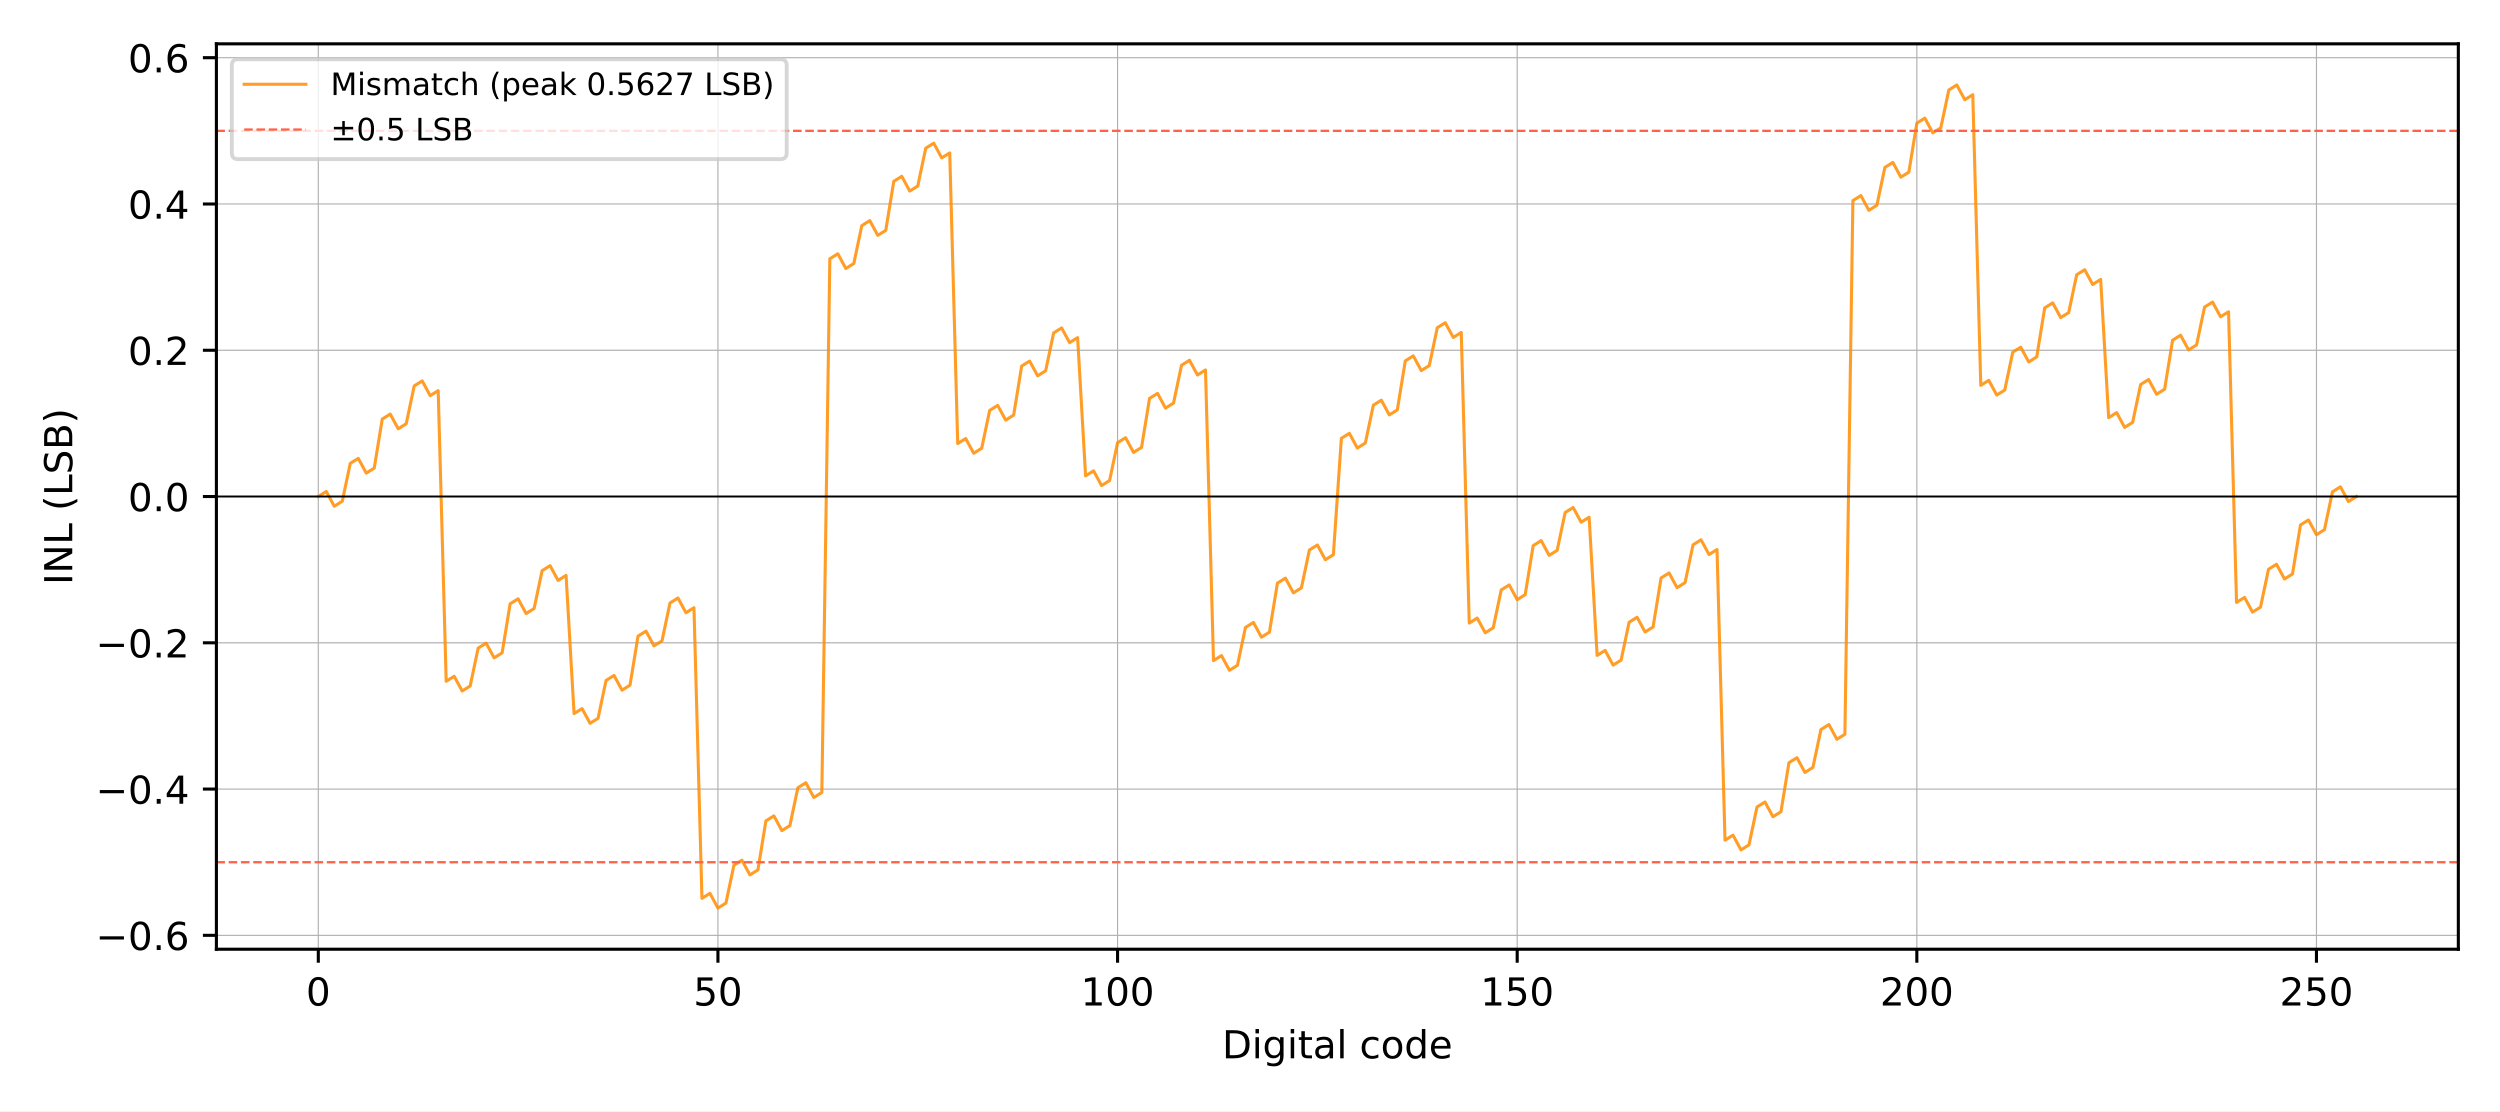
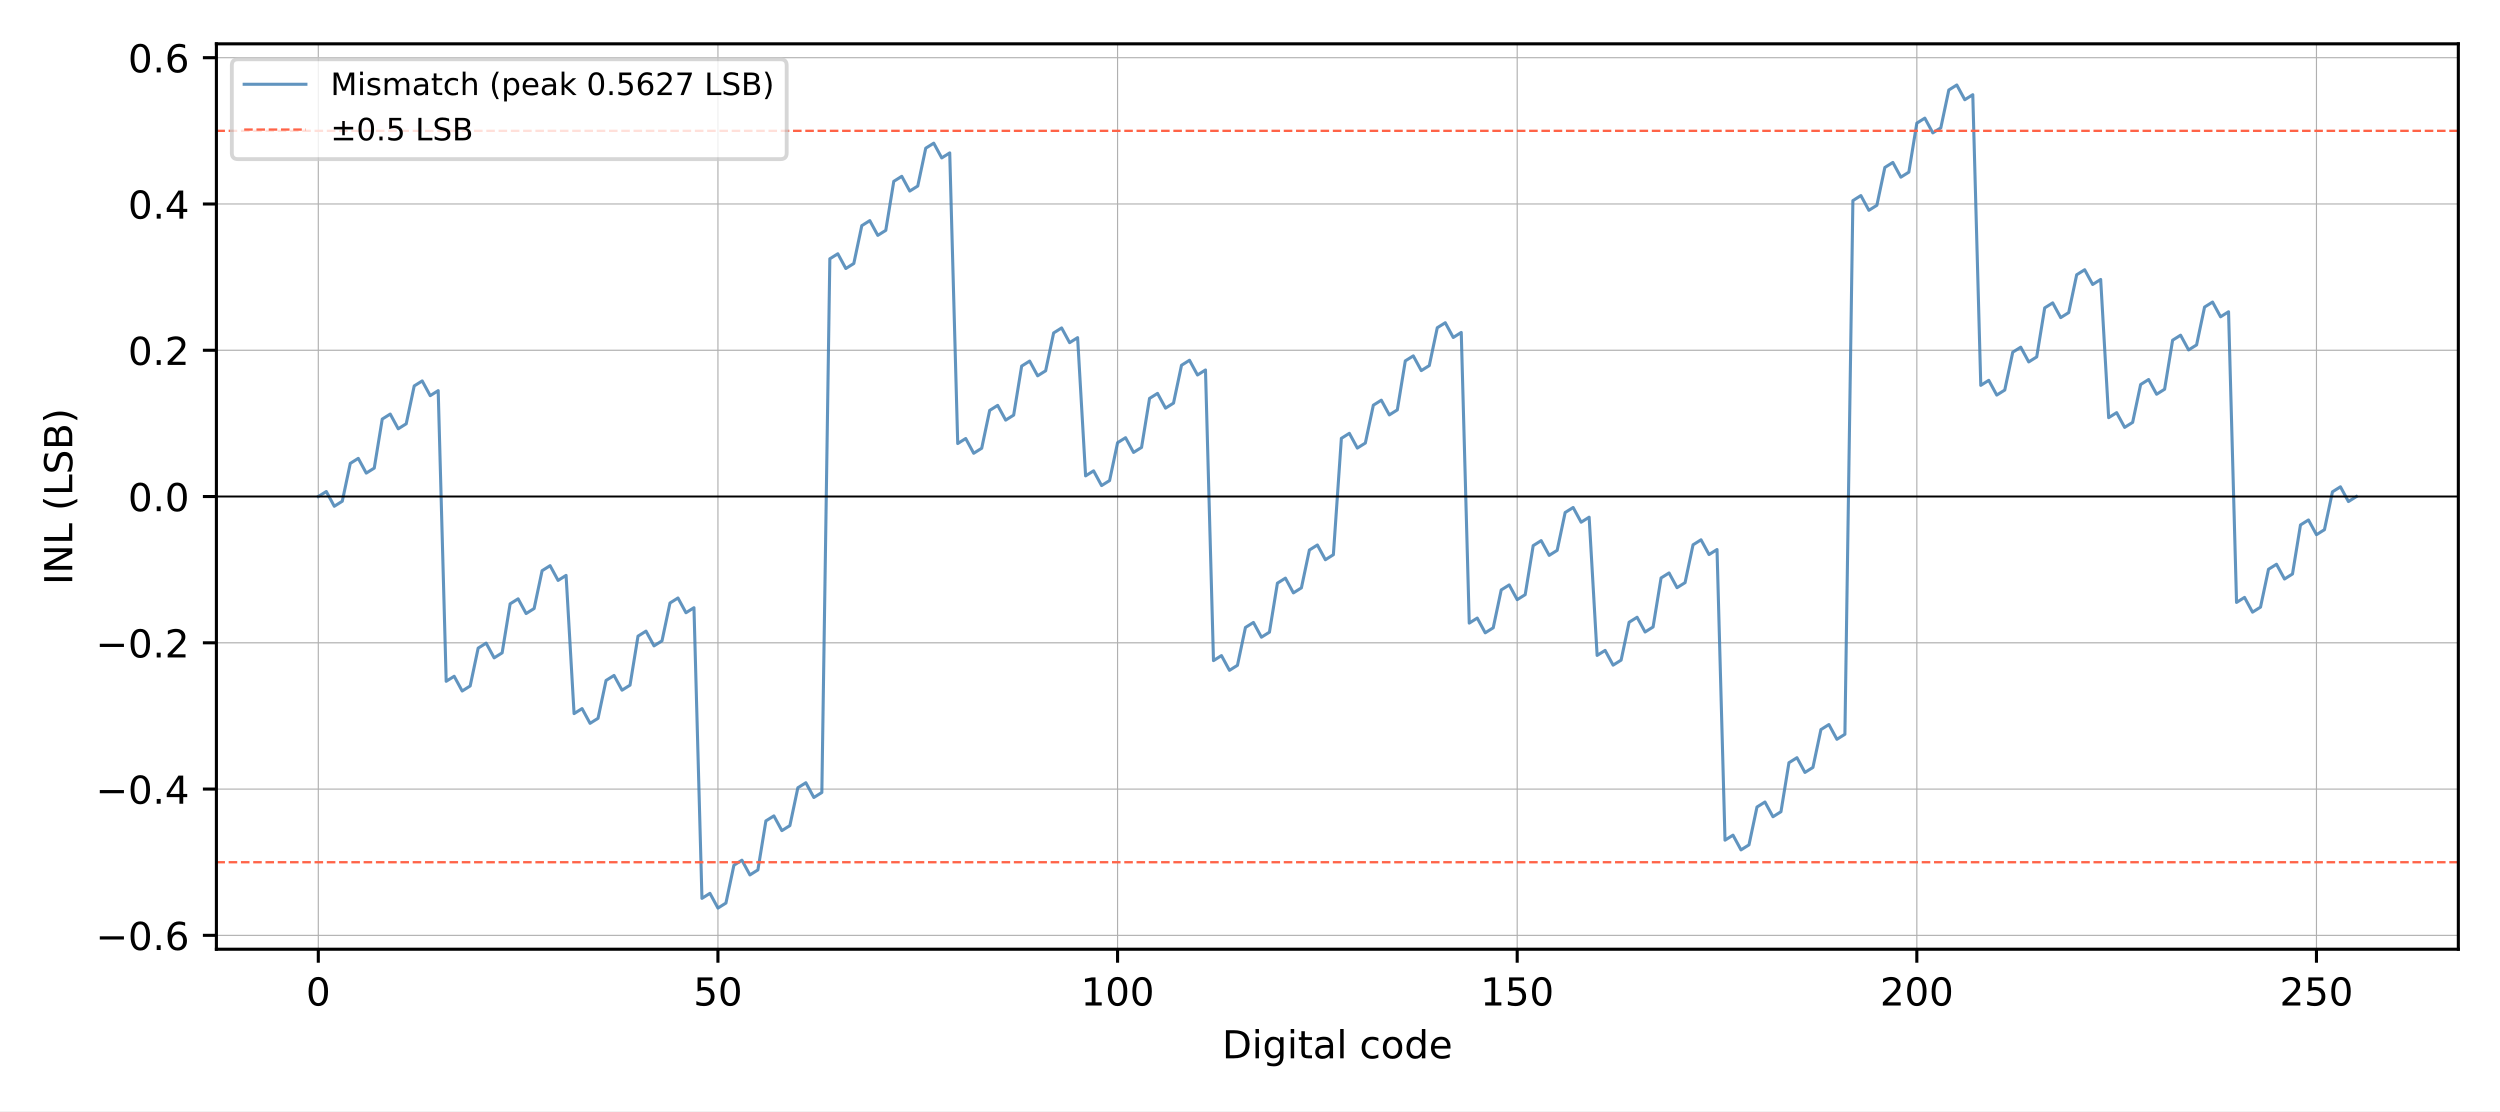
<svg xmlns="http://www.w3.org/2000/svg" xmlns:xlink="http://www.w3.org/1999/xlink" width="648pt" height="288pt" viewBox="0 0 648 288" version="1.1">
  <defs>
    <style type="text/css">*{stroke-linejoin: round; stroke-linecap: butt}</style>
  </defs>
  <g id="figure_1">
    <g id="patch_1">
      <path d="M 0 288  L 648 288  L 648 0  L 0 0  z " style="fill: #ffffff" />
    </g>
    <g id="axes_1">
      <g id="patch_2">
        <path d="M 56.09 246.04  L 637.2 246.04  L 637.2 11.362  L 56.09 11.362  z " style="fill: #ffffff" />
      </g>
      <g id="matplotlib.axis_1">
        <g id="xtick_1">
          <g id="line2d_1">
-             <path d="M 82.504 246.04  L 82.504 11.362  " clip-path="url(#pb763424762)" style="fill: none; stroke: #b0b0b0; stroke-width: 0.3; stroke-linecap: square" />
+             <path d="M 82.504 246.04  L 82.504 11.362  " clip-path="url(#p14910ce101)" style="fill: none; stroke: #b0b0b0; stroke-width: 0.3; stroke-linecap: square" />
          </g>
          <g id="line2d_2">
            <defs>
-               <path id="mceeed5370d" d="M 0 0  L 0 3.5  " style="stroke: #000000; stroke-width: 0.8" />
-             </defs>
-             <g>
-               <use xlink:href="#mceeed5370d" x="82.504" y="246.04" style="stroke: #000000; stroke-width: 0.8" />
+               <path id="m036a4500b6" d="M 0 0  L 0 3.5  " style="stroke: #000000; stroke-width: 0.8" />
+             </defs>
+             <g>
+               <use xlink:href="#m036a4500b6" x="82.504" y="246.04" style="stroke: #000000; stroke-width: 0.8" />
            </g>
          </g>
          <g id="text_1">
            <g transform="translate(79.32284 260.6384) scale(0.1 -0.1)">
              <defs>
                <path id="DejaVuSans-30" d="M 2034 4250  Q 1547 4250 1301 3770  Q 1056 3291 1056 2328  Q 1056 1369 1301 889  Q 1547 409 2034 409  Q 2525 409 2770 889  Q 3016 1369 3016 2328  Q 3016 3291 2770 3770  Q 2525 4250 2034 4250  z M 2034 4750  Q 2819 4750 3233 4129  Q 3647 3509 3647 2328  Q 3647 1150 3233 529  Q 2819 -91 2034 -91  Q 1250 -91 836 529  Q 422 1150 422 2328  Q 422 3509 836 4129  Q 1250 4750 2034 4750  z " transform="scale(0.015625)" />
              </defs>
              <use xlink:href="#DejaVuSans-30" />
            </g>
          </g>
        </g>
        <g id="xtick_2">
          <g id="line2d_3">
-             <path d="M 186.089 246.04  L 186.089 11.362  " clip-path="url(#pb763424762)" style="fill: none; stroke: #b0b0b0; stroke-width: 0.3; stroke-linecap: square" />
+             <path d="M 186.089 246.04  L 186.089 11.362  " clip-path="url(#p14910ce101)" style="fill: none; stroke: #b0b0b0; stroke-width: 0.3; stroke-linecap: square" />
          </g>
          <g id="line2d_4">
            <g>
-               <use xlink:href="#mceeed5370d" x="186.089" y="246.04" style="stroke: #000000; stroke-width: 0.8" />
+               <use xlink:href="#m036a4500b6" x="186.089" y="246.04" style="stroke: #000000; stroke-width: 0.8" />
            </g>
          </g>
          <g id="text_2">
            <g transform="translate(179.7263 260.6384) scale(0.1 -0.1)">
              <defs>
                <path id="DejaVuSans-35" d="M 691 4666  L 3169 4666  L 3169 4134  L 1269 4134  L 1269 2991  Q 1406 3038 1543 3061  Q 1681 3084 1819 3084  Q 2600 3084 3056 2656  Q 3513 2228 3513 1497  Q 3513 744 3044 326  Q 2575 -91 1722 -91  Q 1428 -91 1123 -41  Q 819 9 494 109  L 494 744  Q 775 591 1075 516  Q 1375 441 1709 441  Q 2250 441 2565 725  Q 2881 1009 2881 1497  Q 2881 1984 2565 2268  Q 2250 2553 1709 2553  Q 1456 2553 1204 2497  Q 953 2441 691 2322  L 691 4666  z " transform="scale(0.015625)" />
              </defs>
              <use xlink:href="#DejaVuSans-35" />
              <use xlink:href="#DejaVuSans-30" transform="translate(63.62305 0)" />
            </g>
          </g>
        </g>
        <g id="xtick_3">
          <g id="line2d_5">
-             <path d="M 289.673 246.04  L 289.673 11.362  " clip-path="url(#pb763424762)" style="fill: none; stroke: #b0b0b0; stroke-width: 0.3; stroke-linecap: square" />
+             <path d="M 289.673 246.04  L 289.673 11.362  " clip-path="url(#p14910ce101)" style="fill: none; stroke: #b0b0b0; stroke-width: 0.3; stroke-linecap: square" />
          </g>
          <g id="line2d_6">
            <g>
-               <use xlink:href="#mceeed5370d" x="289.673" y="246.04" style="stroke: #000000; stroke-width: 0.8" />
+               <use xlink:href="#m036a4500b6" x="289.673" y="246.04" style="stroke: #000000; stroke-width: 0.8" />
            </g>
          </g>
          <g id="text_3">
            <g transform="translate(280.1297 260.6384) scale(0.1 -0.1)">
              <defs>
                <path id="DejaVuSans-31" d="M 794 531  L 1825 531  L 1825 4091  L 703 3866  L 703 4441  L 1819 4666  L 2450 4666  L 2450 531  L 3481 531  L 3481 0  L 794 0  L 794 531  z " transform="scale(0.015625)" />
              </defs>
              <use xlink:href="#DejaVuSans-31" />
              <use xlink:href="#DejaVuSans-30" transform="translate(63.62305 0)" />
              <use xlink:href="#DejaVuSans-30" transform="translate(127.2461 0)" />
            </g>
          </g>
        </g>
        <g id="xtick_4">
          <g id="line2d_7">
-             <path d="M 393.258 246.04  L 393.258 11.362  " clip-path="url(#pb763424762)" style="fill: none; stroke: #b0b0b0; stroke-width: 0.3; stroke-linecap: square" />
+             <path d="M 393.258 246.04  L 393.258 11.362  " clip-path="url(#p14910ce101)" style="fill: none; stroke: #b0b0b0; stroke-width: 0.3; stroke-linecap: square" />
          </g>
          <g id="line2d_8">
            <g>
-               <use xlink:href="#mceeed5370d" x="393.258" y="246.04" style="stroke: #000000; stroke-width: 0.8" />
+               <use xlink:href="#m036a4500b6" x="393.258" y="246.04" style="stroke: #000000; stroke-width: 0.8" />
            </g>
          </g>
          <g id="text_4">
            <g transform="translate(383.7144 260.6384) scale(0.1 -0.1)">
              <use xlink:href="#DejaVuSans-31" />
              <use xlink:href="#DejaVuSans-35" transform="translate(63.62305 0)" />
              <use xlink:href="#DejaVuSans-30" transform="translate(127.2461 0)" />
            </g>
          </g>
        </g>
        <g id="xtick_5">
          <g id="line2d_9">
-             <path d="M 496.843 246.04  L 496.843 11.362  " clip-path="url(#pb763424762)" style="fill: none; stroke: #b0b0b0; stroke-width: 0.3; stroke-linecap: square" />
+             <path d="M 496.843 246.04  L 496.843 11.362  " clip-path="url(#p14910ce101)" style="fill: none; stroke: #b0b0b0; stroke-width: 0.3; stroke-linecap: square" />
          </g>
          <g id="line2d_10">
            <g>
-               <use xlink:href="#mceeed5370d" x="496.843" y="246.04" style="stroke: #000000; stroke-width: 0.8" />
+               <use xlink:href="#m036a4500b6" x="496.843" y="246.04" style="stroke: #000000; stroke-width: 0.8" />
            </g>
          </g>
          <g id="text_5">
            <g transform="translate(487.299 260.6384) scale(0.1 -0.1)">
              <defs>
                <path id="DejaVuSans-32" d="M 1228 531  L 3431 531  L 3431 0  L 469 0  L 469 531  Q 828 903 1448 1529  Q 2069 2156 2228 2338  Q 2531 2678 2651 2914  Q 2772 3150 2772 3378  Q 2772 3750 2511 3984  Q 2250 4219 1831 4219  Q 1534 4219 1204 4116  Q 875 4013 500 3803  L 500 4441  Q 881 4594 1212 4672  Q 1544 4750 1819 4750  Q 2544 4750 2975 4387  Q 3406 4025 3406 3419  Q 3406 3131 3298 2873  Q 3191 2616 2906 2266  Q 2828 2175 2409 1742  Q 1991 1309 1228 531  z " transform="scale(0.015625)" />
              </defs>
              <use xlink:href="#DejaVuSans-32" />
              <use xlink:href="#DejaVuSans-30" transform="translate(63.62305 0)" />
              <use xlink:href="#DejaVuSans-30" transform="translate(127.2461 0)" />
            </g>
          </g>
        </g>
        <g id="xtick_6">
          <g id="line2d_11">
-             <path d="M 600.427 246.04  L 600.427 11.362  " clip-path="url(#pb763424762)" style="fill: none; stroke: #b0b0b0; stroke-width: 0.3; stroke-linecap: square" />
+             <path d="M 600.427 246.04  L 600.427 11.362  " clip-path="url(#p14910ce101)" style="fill: none; stroke: #b0b0b0; stroke-width: 0.3; stroke-linecap: square" />
          </g>
          <g id="line2d_12">
            <g>
-               <use xlink:href="#mceeed5370d" x="600.427" y="246.04" style="stroke: #000000; stroke-width: 0.8" />
+               <use xlink:href="#m036a4500b6" x="600.427" y="246.04" style="stroke: #000000; stroke-width: 0.8" />
            </g>
          </g>
          <g id="text_6">
            <g transform="translate(590.8837 260.6384) scale(0.1 -0.1)">
              <use xlink:href="#DejaVuSans-32" />
              <use xlink:href="#DejaVuSans-35" transform="translate(63.62305 0)" />
              <use xlink:href="#DejaVuSans-30" transform="translate(127.2461 0)" />
            </g>
          </g>
        </g>
        <g id="text_7">
          <g transform="translate(316.7809 274.3166) scale(0.1 -0.1)">
            <defs>
              <path id="DejaVuSans-44" d="M 1259 4147  L 1259 519  L 2022 519  Q 2988 519 3436 956  Q 3884 1394 3884 2338  Q 3884 3275 3436 3711  Q 2988 4147 2022 4147  L 1259 4147  z M 628 4666  L 1925 4666  Q 3281 4666 3915 4102  Q 4550 3538 4550 2338  Q 4550 1131 3912 565  Q 3275 0 1925 0  L 628 0  L 628 4666  z " transform="scale(0.015625)" />
              <path id="DejaVuSans-69" d="M 603 3500  L 1178 3500  L 1178 0  L 603 0  L 603 3500  z M 603 4863  L 1178 4863  L 1178 4134  L 603 4134  L 603 4863  z " transform="scale(0.015625)" />
              <path id="DejaVuSans-67" d="M 2906 1791  Q 2906 2416 2648 2759  Q 2391 3103 1925 3103  Q 1463 3103 1205 2759  Q 947 2416 947 1791  Q 947 1169 1205 825  Q 1463 481 1925 481  Q 2391 481 2648 825  Q 2906 1169 2906 1791  z M 3481 434  Q 3481 -459 3084 -895  Q 2688 -1331 1869 -1331  Q 1566 -1331 1297 -1286  Q 1028 -1241 775 -1147  L 775 -588  Q 1028 -725 1275 -790  Q 1522 -856 1778 -856  Q 2344 -856 2625 -561  Q 2906 -266 2906 331  L 2906 616  Q 2728 306 2450 153  Q 2172 0 1784 0  Q 1141 0 747 490  Q 353 981 353 1791  Q 353 2603 747 3093  Q 1141 3584 1784 3584  Q 2172 3584 2450 3431  Q 2728 3278 2906 2969  L 2906 3500  L 3481 3500  L 3481 434  z " transform="scale(0.015625)" />
              <path id="DejaVuSans-74" d="M 1172 4494  L 1172 3500  L 2356 3500  L 2356 3053  L 1172 3053  L 1172 1153  Q 1172 725 1289 603  Q 1406 481 1766 481  L 2356 481  L 2356 0  L 1766 0  Q 1100 0 847 248  Q 594 497 594 1153  L 594 3053  L 172 3053  L 172 3500  L 594 3500  L 594 4494  L 1172 4494  z " transform="scale(0.015625)" />
              <path id="DejaVuSans-61" d="M 2194 1759  Q 1497 1759 1228 1600  Q 959 1441 959 1056  Q 959 750 1161 570  Q 1363 391 1709 391  Q 2188 391 2477 730  Q 2766 1069 2766 1631  L 2766 1759  L 2194 1759  z M 3341 1997  L 3341 0  L 2766 0  L 2766 531  Q 2569 213 2275 61  Q 1981 -91 1556 -91  Q 1019 -91 701 211  Q 384 513 384 1019  Q 384 1609 779 1909  Q 1175 2209 1959 2209  L 2766 2209  L 2766 2266  Q 2766 2663 2505 2880  Q 2244 3097 1772 3097  Q 1472 3097 1187 3025  Q 903 2953 641 2809  L 641 3341  Q 956 3463 1253 3523  Q 1550 3584 1831 3584  Q 2591 3584 2966 3190  Q 3341 2797 3341 1997  z " transform="scale(0.015625)" />
              <path id="DejaVuSans-6c" d="M 603 4863  L 1178 4863  L 1178 0  L 603 0  L 603 4863  z " transform="scale(0.015625)" />
              <path id="DejaVuSans-20" transform="scale(0.015625)" />
              <path id="DejaVuSans-63" d="M 3122 3366  L 3122 2828  Q 2878 2963 2633 3030  Q 2388 3097 2138 3097  Q 1578 3097 1268 2742  Q 959 2388 959 1747  Q 959 1106 1268 751  Q 1578 397 2138 397  Q 2388 397 2633 464  Q 2878 531 3122 666  L 3122 134  Q 2881 22 2623 -34  Q 2366 -91 2075 -91  Q 1284 -91 818 406  Q 353 903 353 1747  Q 353 2603 823 3093  Q 1294 3584 2113 3584  Q 2378 3584 2631 3529  Q 2884 3475 3122 3366  z " transform="scale(0.015625)" />
              <path id="DejaVuSans-6f" d="M 1959 3097  Q 1497 3097 1228 2736  Q 959 2375 959 1747  Q 959 1119 1226 758  Q 1494 397 1959 397  Q 2419 397 2687 759  Q 2956 1122 2956 1747  Q 2956 2369 2687 2733  Q 2419 3097 1959 3097  z M 1959 3584  Q 2709 3584 3137 3096  Q 3566 2609 3566 1747  Q 3566 888 3137 398  Q 2709 -91 1959 -91  Q 1206 -91 779 398  Q 353 888 353 1747  Q 353 2609 779 3096  Q 1206 3584 1959 3584  z " transform="scale(0.015625)" />
              <path id="DejaVuSans-64" d="M 2906 2969  L 2906 4863  L 3481 4863  L 3481 0  L 2906 0  L 2906 525  Q 2725 213 2448 61  Q 2172 -91 1784 -91  Q 1150 -91 751 415  Q 353 922 353 1747  Q 353 2572 751 3078  Q 1150 3584 1784 3584  Q 2172 3584 2448 3432  Q 2725 3281 2906 2969  z M 947 1747  Q 947 1113 1208 752  Q 1469 391 1925 391  Q 2381 391 2643 752  Q 2906 1113 2906 1747  Q 2906 2381 2643 2742  Q 2381 3103 1925 3103  Q 1469 3103 1208 2742  Q 947 2381 947 1747  z " transform="scale(0.015625)" />
              <path id="DejaVuSans-65" d="M 3597 1894  L 3597 1613  L 953 1613  Q 991 1019 1311 708  Q 1631 397 2203 397  Q 2534 397 2845 478  Q 3156 559 3463 722  L 3463 178  Q 3153 47 2828 -22  Q 2503 -91 2169 -91  Q 1331 -91 842 396  Q 353 884 353 1716  Q 353 2575 817 3079  Q 1281 3584 2069 3584  Q 2775 3584 3186 3129  Q 3597 2675 3597 1894  z M 3022 2063  Q 3016 2534 2758 2815  Q 2500 3097 2075 3097  Q 1594 3097 1305 2825  Q 1016 2553 972 2059  L 3022 2063  z " transform="scale(0.015625)" />
            </defs>
            <use xlink:href="#DejaVuSans-44" />
            <use xlink:href="#DejaVuSans-69" transform="translate(77.00195 0)" />
            <use xlink:href="#DejaVuSans-67" transform="translate(104.7852 0)" />
            <use xlink:href="#DejaVuSans-69" transform="translate(168.2617 0)" />
            <use xlink:href="#DejaVuSans-74" transform="translate(196.0449 0)" />
            <use xlink:href="#DejaVuSans-61" transform="translate(235.2539 0)" />
            <use xlink:href="#DejaVuSans-6c" transform="translate(296.5332 0)" />
            <use xlink:href="#DejaVuSans-20" transform="translate(324.3164 0)" />
            <use xlink:href="#DejaVuSans-63" transform="translate(356.1035 0)" />
            <use xlink:href="#DejaVuSans-6f" transform="translate(411.084 0)" />
            <use xlink:href="#DejaVuSans-64" transform="translate(472.2656 0)" />
            <use xlink:href="#DejaVuSans-65" transform="translate(535.7422 0)" />
          </g>
        </g>
      </g>
      <g id="matplotlib.axis_2">
        <g id="ytick_1">
          <g id="line2d_13">
-             <path d="M 56.09 242.444  L 637.2 242.444  " clip-path="url(#pb763424762)" style="fill: none; stroke: #b0b0b0; stroke-width: 0.3; stroke-linecap: square" />
+             <path d="M 56.09 242.444  L 637.2 242.444  " clip-path="url(#p14910ce101)" style="fill: none; stroke: #b0b0b0; stroke-width: 0.3; stroke-linecap: square" />
          </g>
          <g id="line2d_14">
            <defs>
-               <path id="m802d568f32" d="M 0 0  L -3.5 0  " style="stroke: #000000; stroke-width: 0.8" />
-             </defs>
-             <g>
-               <use xlink:href="#m802d568f32" x="56.09" y="242.444" style="stroke: #000000; stroke-width: 0.8" />
+               <path id="m6b0a7881d0" d="M 0 0  L -3.5 0  " style="stroke: #000000; stroke-width: 0.8" />
+             </defs>
+             <g>
+               <use xlink:href="#m6b0a7881d0" x="56.09" y="242.444" style="stroke: #000000; stroke-width: 0.8" />
            </g>
          </g>
          <g id="text_8">
            <g transform="translate(24.80719 246.2432) scale(0.1 -0.1)">
              <defs>
                <path id="DejaVuSans-2212" d="M 678 2272  L 4684 2272  L 4684 1741  L 678 1741  L 678 2272  z " transform="scale(0.015625)" />
                <path id="DejaVuSans-2e" d="M 684 794  L 1344 794  L 1344 0  L 684 0  L 684 794  z " transform="scale(0.015625)" />
                <path id="DejaVuSans-36" d="M 2113 2584  Q 1688 2584 1439 2293  Q 1191 2003 1191 1497  Q 1191 994 1439 701  Q 1688 409 2113 409  Q 2538 409 2786 701  Q 3034 994 3034 1497  Q 3034 2003 2786 2293  Q 2538 2584 2113 2584  z M 3366 4563  L 3366 3988  Q 3128 4100 2886 4159  Q 2644 4219 2406 4219  Q 1781 4219 1451 3797  Q 1122 3375 1075 2522  Q 1259 2794 1537 2939  Q 1816 3084 2150 3084  Q 2853 3084 3261 2657  Q 3669 2231 3669 1497  Q 3669 778 3244 343  Q 2819 -91 2113 -91  Q 1303 -91 875 529  Q 447 1150 447 2328  Q 447 3434 972 4092  Q 1497 4750 2381 4750  Q 2619 4750 2861 4703  Q 3103 4656 3366 4563  z " transform="scale(0.015625)" />
              </defs>
              <use xlink:href="#DejaVuSans-2212" />
              <use xlink:href="#DejaVuSans-30" transform="translate(83.78906 0)" />
              <use xlink:href="#DejaVuSans-2e" transform="translate(147.4121 0)" />
              <use xlink:href="#DejaVuSans-36" transform="translate(179.1992 0)" />
            </g>
          </g>
        </g>
        <g id="ytick_2">
          <g id="line2d_15">
-             <path d="M 56.09 204.53  L 637.2 204.53  " clip-path="url(#pb763424762)" style="fill: none; stroke: #b0b0b0; stroke-width: 0.3; stroke-linecap: square" />
+             <path d="M 56.09 204.53  L 637.2 204.53  " clip-path="url(#p14910ce101)" style="fill: none; stroke: #b0b0b0; stroke-width: 0.3; stroke-linecap: square" />
          </g>
          <g id="line2d_16">
            <g>
-               <use xlink:href="#m802d568f32" x="56.09" y="204.53" style="stroke: #000000; stroke-width: 0.8" />
+               <use xlink:href="#m6b0a7881d0" x="56.09" y="204.53" style="stroke: #000000; stroke-width: 0.8" />
            </g>
          </g>
          <g id="text_9">
            <g transform="translate(24.80719 208.3288) scale(0.1 -0.1)">
              <defs>
                <path id="DejaVuSans-34" d="M 2419 4116  L 825 1625  L 2419 1625  L 2419 4116  z M 2253 4666  L 3047 4666  L 3047 1625  L 3713 1625  L 3713 1100  L 3047 1100  L 3047 0  L 2419 0  L 2419 1100  L 313 1100  L 313 1709  L 2253 4666  z " transform="scale(0.015625)" />
              </defs>
              <use xlink:href="#DejaVuSans-2212" />
              <use xlink:href="#DejaVuSans-30" transform="translate(83.78906 0)" />
              <use xlink:href="#DejaVuSans-2e" transform="translate(147.4121 0)" />
              <use xlink:href="#DejaVuSans-34" transform="translate(179.1992 0)" />
            </g>
          </g>
        </g>
        <g id="ytick_3">
          <g id="line2d_17">
-             <path d="M 56.09 166.615  L 637.2 166.615  " clip-path="url(#pb763424762)" style="fill: none; stroke: #b0b0b0; stroke-width: 0.3; stroke-linecap: square" />
+             <path d="M 56.09 166.615  L 637.2 166.615  " clip-path="url(#p14910ce101)" style="fill: none; stroke: #b0b0b0; stroke-width: 0.3; stroke-linecap: square" />
          </g>
          <g id="line2d_18">
            <g>
-               <use xlink:href="#m802d568f32" x="56.09" y="166.615" style="stroke: #000000; stroke-width: 0.8" />
+               <use xlink:href="#m6b0a7881d0" x="56.09" y="166.615" style="stroke: #000000; stroke-width: 0.8" />
            </g>
          </g>
          <g id="text_10">
            <g transform="translate(24.80719 170.4145) scale(0.1 -0.1)">
              <use xlink:href="#DejaVuSans-2212" />
              <use xlink:href="#DejaVuSans-30" transform="translate(83.78906 0)" />
              <use xlink:href="#DejaVuSans-2e" transform="translate(147.4121 0)" />
              <use xlink:href="#DejaVuSans-32" transform="translate(179.1992 0)" />
            </g>
          </g>
        </g>
        <g id="ytick_4">
          <g id="line2d_19">
-             <path d="M 56.09 128.701  L 637.2 128.701  " clip-path="url(#pb763424762)" style="fill: none; stroke: #b0b0b0; stroke-width: 0.3; stroke-linecap: square" />
+             <path d="M 56.09 128.701  L 637.2 128.701  " clip-path="url(#p14910ce101)" style="fill: none; stroke: #b0b0b0; stroke-width: 0.3; stroke-linecap: square" />
          </g>
          <g id="line2d_20">
            <g>
-               <use xlink:href="#m802d568f32" x="56.09" y="128.701" style="stroke: #000000; stroke-width: 0.8" />
+               <use xlink:href="#m6b0a7881d0" x="56.09" y="128.701" style="stroke: #000000; stroke-width: 0.8" />
            </g>
          </g>
          <g id="text_11">
            <g transform="translate(33.18688 132.5002) scale(0.1 -0.1)">
              <use xlink:href="#DejaVuSans-30" />
              <use xlink:href="#DejaVuSans-2e" transform="translate(63.62305 0)" />
              <use xlink:href="#DejaVuSans-30" transform="translate(95.41016 0)" />
            </g>
          </g>
        </g>
        <g id="ytick_5">
          <g id="line2d_21">
-             <path d="M 56.09 90.787  L 637.2 90.787  " clip-path="url(#pb763424762)" style="fill: none; stroke: #b0b0b0; stroke-width: 0.3; stroke-linecap: square" />
+             <path d="M 56.09 90.787  L 637.2 90.787  " clip-path="url(#p14910ce101)" style="fill: none; stroke: #b0b0b0; stroke-width: 0.3; stroke-linecap: square" />
          </g>
          <g id="line2d_22">
            <g>
-               <use xlink:href="#m802d568f32" x="56.09" y="90.787" style="stroke: #000000; stroke-width: 0.8" />
+               <use xlink:href="#m6b0a7881d0" x="56.09" y="90.787" style="stroke: #000000; stroke-width: 0.8" />
            </g>
          </g>
          <g id="text_12">
            <g transform="translate(33.18688 94.58583) scale(0.1 -0.1)">
              <use xlink:href="#DejaVuSans-30" />
              <use xlink:href="#DejaVuSans-2e" transform="translate(63.62305 0)" />
              <use xlink:href="#DejaVuSans-32" transform="translate(95.41016 0)" />
            </g>
          </g>
        </g>
        <g id="ytick_6">
          <g id="line2d_23">
-             <path d="M 56.09 52.872  L 637.2 52.872  " clip-path="url(#pb763424762)" style="fill: none; stroke: #b0b0b0; stroke-width: 0.3; stroke-linecap: square" />
+             <path d="M 56.09 52.872  L 637.2 52.872  " clip-path="url(#p14910ce101)" style="fill: none; stroke: #b0b0b0; stroke-width: 0.3; stroke-linecap: square" />
          </g>
          <g id="line2d_24">
            <g>
-               <use xlink:href="#m802d568f32" x="56.09" y="52.872" style="stroke: #000000; stroke-width: 0.8" />
+               <use xlink:href="#m6b0a7881d0" x="56.09" y="52.872" style="stroke: #000000; stroke-width: 0.8" />
            </g>
          </g>
          <g id="text_13">
            <g transform="translate(33.18688 56.6715) scale(0.1 -0.1)">
              <use xlink:href="#DejaVuSans-30" />
              <use xlink:href="#DejaVuSans-2e" transform="translate(63.62305 0)" />
              <use xlink:href="#DejaVuSans-34" transform="translate(95.41016 0)" />
            </g>
          </g>
        </g>
        <g id="ytick_7">
          <g id="line2d_25">
-             <path d="M 56.09 14.958  L 637.2 14.958  " clip-path="url(#pb763424762)" style="fill: none; stroke: #b0b0b0; stroke-width: 0.3; stroke-linecap: square" />
+             <path d="M 56.09 14.958  L 637.2 14.958  " clip-path="url(#p14910ce101)" style="fill: none; stroke: #b0b0b0; stroke-width: 0.3; stroke-linecap: square" />
          </g>
          <g id="line2d_26">
            <g>
-               <use xlink:href="#m802d568f32" x="56.09" y="14.958" style="stroke: #000000; stroke-width: 0.8" />
+               <use xlink:href="#m6b0a7881d0" x="56.09" y="14.958" style="stroke: #000000; stroke-width: 0.8" />
            </g>
          </g>
          <g id="text_14">
            <g transform="translate(33.18688 18.75717) scale(0.1 -0.1)">
              <use xlink:href="#DejaVuSans-30" />
              <use xlink:href="#DejaVuSans-2e" transform="translate(63.62305 0)" />
              <use xlink:href="#DejaVuSans-36" transform="translate(95.41016 0)" />
            </g>
          </g>
        </g>
        <g id="text_15">
          <g transform="translate(18.7275 151.5838) rotate(-90) scale(0.1 -0.1)">
            <defs>
              <path id="DejaVuSans-49" d="M 628 4666  L 1259 4666  L 1259 0  L 628 0  L 628 4666  z " transform="scale(0.015625)" />
              <path id="DejaVuSans-4e" d="M 628 4666  L 1478 4666  L 3547 763  L 3547 4666  L 4159 4666  L 4159 0  L 3309 0  L 1241 3903  L 1241 0  L 628 0  L 628 4666  z " transform="scale(0.015625)" />
              <path id="DejaVuSans-4c" d="M 628 4666  L 1259 4666  L 1259 531  L 3531 531  L 3531 0  L 628 0  L 628 4666  z " transform="scale(0.015625)" />
              <path id="DejaVuSans-28" d="M 1984 4856  Q 1566 4138 1362 3434  Q 1159 2731 1159 2009  Q 1159 1288 1364 580  Q 1569 -128 1984 -844  L 1484 -844  Q 1016 -109 783 600  Q 550 1309 550 2009  Q 550 2706 781 3412  Q 1013 4119 1484 4856  L 1984 4856  z " transform="scale(0.015625)" />
              <path id="DejaVuSans-53" d="M 3425 4513  L 3425 3897  Q 3066 4069 2747 4153  Q 2428 4238 2131 4238  Q 1616 4238 1336 4038  Q 1056 3838 1056 3469  Q 1056 3159 1242 3001  Q 1428 2844 1947 2747  L 2328 2669  Q 3034 2534 3370 2195  Q 3706 1856 3706 1288  Q 3706 609 3251 259  Q 2797 -91 1919 -91  Q 1588 -91 1214 -16  Q 841 59 441 206  L 441 856  Q 825 641 1194 531  Q 1563 422 1919 422  Q 2459 422 2753 634  Q 3047 847 3047 1241  Q 3047 1584 2836 1778  Q 2625 1972 2144 2069  L 1759 2144  Q 1053 2284 737 2584  Q 422 2884 422 3419  Q 422 4038 858 4394  Q 1294 4750 2059 4750  Q 2388 4750 2728 4690  Q 3069 4631 3425 4513  z " transform="scale(0.015625)" />
              <path id="DejaVuSans-42" d="M 1259 2228  L 1259 519  L 2272 519  Q 2781 519 3026 730  Q 3272 941 3272 1375  Q 3272 1813 3026 2020  Q 2781 2228 2272 2228  L 1259 2228  z M 1259 4147  L 1259 2741  L 2194 2741  Q 2656 2741 2882 2914  Q 3109 3088 3109 3444  Q 3109 3797 2882 3972  Q 2656 4147 2194 4147  L 1259 4147  z M 628 4666  L 2241 4666  Q 2963 4666 3353 4366  Q 3744 4066 3744 3513  Q 3744 3084 3544 2831  Q 3344 2578 2956 2516  Q 3422 2416 3680 2098  Q 3938 1781 3938 1306  Q 3938 681 3513 340  Q 3088 0 2303 0  L 628 0  L 628 4666  z " transform="scale(0.015625)" />
              <path id="DejaVuSans-29" d="M 513 4856  L 1013 4856  Q 1481 4119 1714 3412  Q 1947 2706 1947 2009  Q 1947 1309 1714 600  Q 1481 -109 1013 -844  L 513 -844  Q 928 -128 1133 580  Q 1338 1288 1338 2009  Q 1338 2731 1133 3434  Q 928 4138 513 4856  z " transform="scale(0.015625)" />
            </defs>
            <use xlink:href="#DejaVuSans-49" />
            <use xlink:href="#DejaVuSans-4e" transform="translate(29.49219 0)" />
            <use xlink:href="#DejaVuSans-4c" transform="translate(104.2969 0)" />
            <use xlink:href="#DejaVuSans-20" transform="translate(160.0098 0)" />
            <use xlink:href="#DejaVuSans-28" transform="translate(191.7969 0)" />
            <use xlink:href="#DejaVuSans-4c" transform="translate(230.8105 0)" />
            <use xlink:href="#DejaVuSans-53" transform="translate(286.5234 0)" />
            <use xlink:href="#DejaVuSans-42" transform="translate(350 0)" />
            <use xlink:href="#DejaVuSans-29" transform="translate(418.6035 0)" />
          </g>
        </g>
      </g>
      <g id="line2d_27">
-         <path d="M 82.504 128.701  L 84.576 127.401  L 86.647 131.22  L 88.719 129.92  L 90.791 120.11  L 92.863 118.811  L 94.934 122.629  L 97.006 121.33  L 99.078 108.626  L 101.149 107.326  L 103.221 111.145  L 105.293 109.845  L 107.364 100.035  L 109.436 98.736  L 111.508 102.554  L 113.579 101.255  L 115.651 176.589  L 117.723 175.289  L 119.795 179.108  L 121.866 177.808  L 123.938 167.998  L 126.01 166.699  L 128.081 170.517  L 130.153 169.218  L 132.225 156.514  L 134.296 155.214  L 136.368 159.032  L 138.44 157.733  L 140.512 147.923  L 142.583 146.624  L 144.655 150.442  L 146.727 149.142  L 148.798 184.966  L 150.87 183.667  L 152.942 187.485  L 155.013 186.186  L 157.085 176.376  L 159.157 175.076  L 161.228 178.894  L 163.3 177.595  L 165.372 164.891  L 167.444 163.592  L 169.515 167.41  L 171.587 166.11  L 173.659 156.301  L 175.73 155.001  L 177.802 158.819  L 179.874 157.52  L 181.945 232.854  L 184.017 231.555  L 186.089 235.373  L 188.16 234.073  L 190.232 224.264  L 192.304 222.964  L 194.376 226.782  L 196.447 225.483  L 198.519 212.779  L 200.591 211.479  L 202.662 215.298  L 204.734 213.998  L 206.806 204.188  L 208.877 202.889  L 210.949 206.707  L 213.021 205.408  L 215.092 67.077  L 217.164 65.778  L 219.236 69.596  L 221.308 68.296  L 223.379 58.487  L 225.451 57.187  L 227.523 61.005  L 229.594 59.706  L 231.666 47.002  L 233.738 45.702  L 235.809 49.521  L 237.881 48.221  L 239.953 38.411  L 242.024 37.112  L 244.096 40.93  L 246.168 39.631  L 248.24 114.965  L 250.311 113.665  L 252.383 117.484  L 254.455 116.184  L 256.526 106.374  L 258.598 105.075  L 260.67 108.893  L 262.741 107.594  L 264.813 94.89  L 266.885 93.59  L 268.956 97.408  L 271.028 96.109  L 273.1 86.299  L 275.172 85  L 277.243 88.818  L 279.315 87.518  L 281.387 123.342  L 283.458 122.043  L 285.53 125.861  L 287.602 124.562  L 289.673 114.752  L 291.745 113.452  L 293.817 117.271  L 295.889 115.971  L 297.96 103.267  L 300.032 101.968  L 302.104 105.786  L 304.175 104.486  L 306.247 94.677  L 308.319 93.377  L 310.39 97.195  L 312.462 95.896  L 314.534 171.23  L 316.605 169.931  L 318.677 173.749  L 320.749 172.449  L 322.821 162.64  L 324.892 161.34  L 326.964 165.158  L 329.036 163.859  L 331.107 151.155  L 333.179 149.856  L 335.251 153.674  L 337.322 152.374  L 339.394 142.564  L 341.466 141.265  L 343.537 145.083  L 345.609 143.784  L 347.681 113.618  L 349.753 112.319  L 351.824 116.137  L 353.896 114.837  L 355.968 105.028  L 358.039 103.728  L 360.111 107.546  L 362.183 106.247  L 364.254 93.543  L 366.326 92.244  L 368.398 96.062  L 370.469 94.762  L 372.541 84.952  L 374.613 83.653  L 376.685 87.471  L 378.756 86.172  L 380.828 161.506  L 382.9 160.207  L 384.971 164.025  L 387.043 162.725  L 389.115 152.915  L 391.186 151.616  L 393.258 155.434  L 395.33 154.135  L 397.401 141.431  L 399.473 140.131  L 401.545 143.95  L 403.617 142.65  L 405.688 132.84  L 407.76 131.541  L 409.832 135.359  L 411.903 134.06  L 413.975 169.883  L 416.047 168.584  L 418.118 172.402  L 420.19 171.103  L 422.262 161.293  L 424.334 159.993  L 426.405 163.812  L 428.477 162.512  L 430.549 149.808  L 432.62 148.509  L 434.692 152.327  L 436.764 151.028  L 438.835 141.218  L 440.907 139.918  L 442.979 143.736  L 445.05 142.437  L 447.122 217.771  L 449.194 216.472  L 451.266 220.29  L 453.337 218.991  L 455.409 209.181  L 457.481 207.881  L 459.552 211.699  L 461.624 210.4  L 463.696 197.696  L 465.767 196.397  L 467.839 200.215  L 469.911 198.915  L 471.982 189.106  L 474.054 187.806  L 476.126 191.624  L 478.198 190.325  L 480.269 51.994  L 482.341 50.695  L 484.413 54.513  L 486.484 53.213  L 488.556 43.404  L 490.628 42.104  L 492.699 45.922  L 494.771 44.623  L 496.843 31.919  L 498.914 30.62  L 500.986 34.438  L 503.058 33.138  L 505.13 23.329  L 507.201 22.029  L 509.273 25.847  L 511.345 24.548  L 513.416 99.882  L 515.488 98.583  L 517.56 102.401  L 519.631 101.101  L 521.703 91.292  L 523.775 89.992  L 525.846 93.81  L 527.918 92.511  L 529.99 79.807  L 532.062 78.507  L 534.133 82.326  L 536.205 81.026  L 538.277 71.216  L 540.348 69.917  L 542.42 73.735  L 544.492 72.436  L 546.563 108.26  L 548.635 106.96  L 550.707 110.778  L 552.778 109.479  L 554.85 99.669  L 556.922 98.37  L 558.994 102.188  L 561.065 100.888  L 563.137 88.184  L 565.209 86.885  L 567.28 90.703  L 569.352 89.404  L 571.424 79.594  L 573.495 78.294  L 575.567 82.113  L 577.639 80.813  L 579.711 156.147  L 581.782 154.848  L 583.854 158.666  L 585.926 157.367  L 587.997 147.557  L 590.069 146.257  L 592.141 150.076  L 594.212 148.776  L 596.284 136.072  L 598.356 134.773  L 600.427 138.591  L 602.499 137.291  L 604.571 127.482  L 606.643 126.182  L 608.714 130  L 610.786 128.701  L 610.786 128.701  " clip-path="url(#pb763424762)" style="fill: none; stroke: #ff8c00; stroke-opacity: 0.85; stroke-width: 0.8; stroke-linecap: square" />
+         <path d="M 82.504 128.701  L 84.576 127.401  L 86.647 131.22  L 88.719 129.92  L 90.791 120.11  L 92.863 118.811  L 94.934 122.629  L 97.006 121.33  L 99.078 108.626  L 101.149 107.326  L 103.221 111.145  L 105.293 109.845  L 107.364 100.035  L 109.436 98.736  L 111.508 102.554  L 113.579 101.255  L 115.651 176.589  L 117.723 175.289  L 119.795 179.108  L 121.866 177.808  L 123.938 167.998  L 126.01 166.699  L 128.081 170.517  L 130.153 169.218  L 132.225 156.514  L 134.296 155.214  L 136.368 159.032  L 138.44 157.733  L 140.512 147.923  L 142.583 146.624  L 144.655 150.442  L 146.727 149.142  L 148.798 184.966  L 150.87 183.667  L 152.942 187.485  L 155.013 186.186  L 157.085 176.376  L 159.157 175.076  L 161.228 178.894  L 163.3 177.595  L 165.372 164.891  L 167.444 163.592  L 169.515 167.41  L 171.587 166.11  L 173.659 156.301  L 175.73 155.001  L 177.802 158.819  L 179.874 157.52  L 181.945 232.854  L 184.017 231.555  L 186.089 235.373  L 188.16 234.073  L 190.232 224.264  L 192.304 222.964  L 194.376 226.782  L 196.447 225.483  L 198.519 212.779  L 200.591 211.479  L 202.662 215.298  L 204.734 213.998  L 206.806 204.188  L 208.877 202.889  L 210.949 206.707  L 213.021 205.408  L 215.092 67.077  L 217.164 65.778  L 219.236 69.596  L 221.308 68.296  L 223.379 58.487  L 225.451 57.187  L 227.523 61.005  L 229.594 59.706  L 231.666 47.002  L 233.738 45.702  L 235.809 49.521  L 237.881 48.221  L 239.953 38.411  L 242.024 37.112  L 244.096 40.93  L 246.168 39.631  L 248.24 114.965  L 250.311 113.665  L 252.383 117.484  L 254.455 116.184  L 256.526 106.374  L 258.598 105.075  L 260.67 108.893  L 262.741 107.594  L 264.813 94.89  L 266.885 93.59  L 268.956 97.408  L 271.028 96.109  L 273.1 86.299  L 275.172 85  L 277.243 88.818  L 279.315 87.518  L 281.387 123.342  L 283.458 122.043  L 285.53 125.861  L 287.602 124.562  L 289.673 114.752  L 291.745 113.452  L 293.817 117.271  L 295.889 115.971  L 297.96 103.267  L 300.032 101.968  L 302.104 105.786  L 304.175 104.486  L 306.247 94.677  L 308.319 93.377  L 310.39 97.195  L 312.462 95.896  L 314.534 171.23  L 316.605 169.931  L 318.677 173.749  L 320.749 172.449  L 322.821 162.64  L 324.892 161.34  L 326.964 165.158  L 329.036 163.859  L 331.107 151.155  L 333.179 149.856  L 335.251 153.674  L 337.322 152.374  L 339.394 142.564  L 341.466 141.265  L 343.537 145.083  L 345.609 143.784  L 347.681 113.618  L 349.753 112.319  L 351.824 116.137  L 353.896 114.837  L 355.968 105.028  L 358.039 103.728  L 360.111 107.546  L 362.183 106.247  L 364.254 93.543  L 366.326 92.244  L 368.398 96.062  L 370.469 94.762  L 372.541 84.952  L 374.613 83.653  L 376.685 87.471  L 378.756 86.172  L 380.828 161.506  L 382.9 160.207  L 384.971 164.025  L 387.043 162.725  L 389.115 152.915  L 391.186 151.616  L 393.258 155.434  L 395.33 154.135  L 397.401 141.431  L 399.473 140.131  L 401.545 143.95  L 403.617 142.65  L 405.688 132.84  L 407.76 131.541  L 409.832 135.359  L 411.903 134.06  L 413.975 169.883  L 416.047 168.584  L 418.118 172.402  L 420.19 171.103  L 422.262 161.293  L 424.334 159.993  L 426.405 163.812  L 428.477 162.512  L 430.549 149.808  L 432.62 148.509  L 434.692 152.327  L 436.764 151.028  L 438.835 141.218  L 440.907 139.918  L 442.979 143.736  L 445.05 142.437  L 447.122 217.771  L 449.194 216.472  L 451.266 220.29  L 453.337 218.991  L 455.409 209.181  L 457.481 207.881  L 459.552 211.699  L 461.624 210.4  L 463.696 197.696  L 465.767 196.397  L 467.839 200.215  L 469.911 198.915  L 471.982 189.106  L 474.054 187.806  L 476.126 191.624  L 478.198 190.325  L 480.269 51.994  L 482.341 50.695  L 484.413 54.513  L 486.484 53.213  L 488.556 43.404  L 490.628 42.104  L 492.699 45.922  L 494.771 44.623  L 496.843 31.919  L 498.914 30.62  L 500.986 34.438  L 503.058 33.138  L 505.13 23.329  L 507.201 22.029  L 509.273 25.847  L 511.345 24.548  L 513.416 99.882  L 515.488 98.583  L 517.56 102.401  L 519.631 101.101  L 521.703 91.292  L 523.775 89.992  L 525.846 93.81  L 527.918 92.511  L 529.99 79.807  L 532.062 78.507  L 534.133 82.326  L 536.205 81.026  L 538.277 71.216  L 540.348 69.917  L 542.42 73.735  L 544.492 72.436  L 546.563 108.26  L 548.635 106.96  L 550.707 110.778  L 552.778 109.479  L 554.85 99.669  L 556.922 98.37  L 558.994 102.188  L 561.065 100.888  L 563.137 88.184  L 565.209 86.885  L 567.28 90.703  L 569.352 89.404  L 571.424 79.594  L 573.495 78.294  L 575.567 82.113  L 577.639 80.813  L 579.711 156.147  L 581.782 154.848  L 583.854 158.666  L 585.926 157.367  L 587.997 147.557  L 590.069 146.257  L 592.141 150.076  L 594.212 148.776  L 596.284 136.072  L 598.356 134.773  L 600.427 138.591  L 602.499 137.291  L 604.571 127.482  L 606.643 126.182  L 608.714 130  L 610.786 128.701  L 610.786 128.701  " clip-path="url(#p14910ce101)" style="fill: none; stroke: #4682b4; stroke-opacity: 0.85; stroke-width: 0.8; stroke-linecap: square" />
      </g>
      <g id="line2d_28">
-         <path d="M 56.09 128.701  L 637.2 128.701  " clip-path="url(#pb763424762)" style="fill: none; stroke: #000000; stroke-width: 0.5; stroke-linecap: square" />
+         <path d="M 56.09 128.701  L 637.2 128.701  " clip-path="url(#p14910ce101)" style="fill: none; stroke: #000000; stroke-width: 0.5; stroke-linecap: square" />
      </g>
      <g id="line2d_29">
-         <path d="M 56.09 33.915  L 637.2 33.915  " clip-path="url(#pb763424762)" style="fill: none; stroke-dasharray: 2.22,0.96; stroke-dashoffset: 0; stroke: #ff6347; stroke-width: 0.6" />
+         <path d="M 56.09 33.915  L 637.2 33.915  " clip-path="url(#p14910ce101)" style="fill: none; stroke-dasharray: 2.22,0.96; stroke-dashoffset: 0; stroke: #ff6347; stroke-width: 0.6" />
      </g>
      <g id="line2d_30">
-         <path d="M 56.09 223.487  L 637.2 223.487  " clip-path="url(#pb763424762)" style="fill: none; stroke-dasharray: 2.22,0.96; stroke-dashoffset: 0; stroke: #ff6347; stroke-width: 0.6" />
+         <path d="M 56.09 223.487  L 637.2 223.487  " clip-path="url(#p14910ce101)" style="fill: none; stroke-dasharray: 2.22,0.96; stroke-dashoffset: 0; stroke: #ff6347; stroke-width: 0.6" />
      </g>
      <g id="patch_3">
        <path d="M 56.09 246.04  L 56.09 11.362  " style="fill: none; stroke: #000000; stroke-width: 0.8; stroke-linejoin: miter; stroke-linecap: square" />
      </g>
      <g id="patch_4">
        <path d="M 637.2 246.04  L 637.2 11.362  " style="fill: none; stroke: #000000; stroke-width: 0.8; stroke-linejoin: miter; stroke-linecap: square" />
      </g>
      <g id="patch_5">
        <path d="M 56.09 246.04  L 637.2 246.04  " style="fill: none; stroke: #000000; stroke-width: 0.8; stroke-linejoin: miter; stroke-linecap: square" />
      </g>
      <g id="patch_6">
        <path d="M 56.09 11.362  L 637.2 11.362  " style="fill: none; stroke: #000000; stroke-width: 0.8; stroke-linejoin: miter; stroke-linecap: square" />
      </g>
      <g id="legend_1">
        <g id="patch_7">
          <path d="M 61.69 41.247  L 202.306 41.247  Q 203.906 41.247 203.906 39.647  L 203.906 16.962  Q 203.906 15.362 202.306 15.362  L 61.69 15.362  Q 60.09 15.362 60.09 16.962  L 60.09 39.647  Q 60.09 41.247 61.69 41.247  z " style="fill: #ffffff; opacity: 0.8; stroke: #cccccc; stroke-linejoin: miter" />
        </g>
        <g id="line2d_31">
-           <path d="M 63.29 21.841  L 71.29 21.841  L 79.29 21.841  " style="fill: none; stroke: #ff8c00; stroke-opacity: 0.85; stroke-width: 0.8; stroke-linecap: square" />
+           <path d="M 63.29 21.841  L 71.29 21.841  L 79.29 21.841  " style="fill: none; stroke: #4682b4; stroke-opacity: 0.85; stroke-width: 0.8; stroke-linecap: square" />
        </g>
        <g id="text_16">
          <g transform="translate(85.69 24.64065) scale(0.08 -0.08)">
            <defs>
              <path id="DejaVuSans-4d" d="M 628 4666  L 1569 4666  L 2759 1491  L 3956 4666  L 4897 4666  L 4897 0  L 4281 0  L 4281 4097  L 3078 897  L 2444 897  L 1241 4097  L 1241 0  L 628 0  L 628 4666  z " transform="scale(0.015625)" />
              <path id="DejaVuSans-73" d="M 2834 3397  L 2834 2853  Q 2591 2978 2328 3040  Q 2066 3103 1784 3103  Q 1356 3103 1142 2972  Q 928 2841 928 2578  Q 928 2378 1081 2264  Q 1234 2150 1697 2047  L 1894 2003  Q 2506 1872 2764 1633  Q 3022 1394 3022 966  Q 3022 478 2636 193  Q 2250 -91 1575 -91  Q 1294 -91 989 -36  Q 684 19 347 128  L 347 722  Q 666 556 975 473  Q 1284 391 1588 391  Q 1994 391 2212 530  Q 2431 669 2431 922  Q 2431 1156 2273 1281  Q 2116 1406 1581 1522  L 1381 1569  Q 847 1681 609 1914  Q 372 2147 372 2553  Q 372 3047 722 3315  Q 1072 3584 1716 3584  Q 2034 3584 2315 3537  Q 2597 3491 2834 3397  z " transform="scale(0.015625)" />
              <path id="DejaVuSans-6d" d="M 3328 2828  Q 3544 3216 3844 3400  Q 4144 3584 4550 3584  Q 5097 3584 5394 3201  Q 5691 2819 5691 2113  L 5691 0  L 5113 0  L 5113 2094  Q 5113 2597 4934 2840  Q 4756 3084 4391 3084  Q 3944 3084 3684 2787  Q 3425 2491 3425 1978  L 3425 0  L 2847 0  L 2847 2094  Q 2847 2600 2669 2842  Q 2491 3084 2119 3084  Q 1678 3084 1418 2786  Q 1159 2488 1159 1978  L 1159 0  L 581 0  L 581 3500  L 1159 3500  L 1159 2956  Q 1356 3278 1631 3431  Q 1906 3584 2284 3584  Q 2666 3584 2933 3390  Q 3200 3197 3328 2828  z " transform="scale(0.015625)" />
              <path id="DejaVuSans-68" d="M 3513 2113  L 3513 0  L 2938 0  L 2938 2094  Q 2938 2591 2744 2837  Q 2550 3084 2163 3084  Q 1697 3084 1428 2787  Q 1159 2491 1159 1978  L 1159 0  L 581 0  L 581 4863  L 1159 4863  L 1159 2956  Q 1366 3272 1645 3428  Q 1925 3584 2291 3584  Q 2894 3584 3203 3211  Q 3513 2838 3513 2113  z " transform="scale(0.015625)" />
              <path id="DejaVuSans-70" d="M 1159 525  L 1159 -1331  L 581 -1331  L 581 3500  L 1159 3500  L 1159 2969  Q 1341 3281 1617 3432  Q 1894 3584 2278 3584  Q 2916 3584 3314 3078  Q 3713 2572 3713 1747  Q 3713 922 3314 415  Q 2916 -91 2278 -91  Q 1894 -91 1617 61  Q 1341 213 1159 525  z M 3116 1747  Q 3116 2381 2855 2742  Q 2594 3103 2138 3103  Q 1681 3103 1420 2742  Q 1159 2381 1159 1747  Q 1159 1113 1420 752  Q 1681 391 2138 391  Q 2594 391 2855 752  Q 3116 1113 3116 1747  z " transform="scale(0.015625)" />
              <path id="DejaVuSans-6b" d="M 581 4863  L 1159 4863  L 1159 1991  L 2875 3500  L 3609 3500  L 1753 1863  L 3688 0  L 2938 0  L 1159 1709  L 1159 0  L 581 0  L 581 4863  z " transform="scale(0.015625)" />
              <path id="DejaVuSans-37" d="M 525 4666  L 3525 4666  L 3525 4397  L 1831 0  L 1172 0  L 2766 4134  L 525 4134  L 525 4666  z " transform="scale(0.015625)" />
            </defs>
            <use xlink:href="#DejaVuSans-4d" />
            <use xlink:href="#DejaVuSans-69" transform="translate(86.2793 0)" />
            <use xlink:href="#DejaVuSans-73" transform="translate(114.0625 0)" />
            <use xlink:href="#DejaVuSans-6d" transform="translate(166.1621 0)" />
            <use xlink:href="#DejaVuSans-61" transform="translate(263.5742 0)" />
            <use xlink:href="#DejaVuSans-74" transform="translate(324.8535 0)" />
            <use xlink:href="#DejaVuSans-63" transform="translate(364.0625 0)" />
            <use xlink:href="#DejaVuSans-68" transform="translate(419.043 0)" />
            <use xlink:href="#DejaVuSans-20" transform="translate(482.4219 0)" />
            <use xlink:href="#DejaVuSans-28" transform="translate(514.209 0)" />
            <use xlink:href="#DejaVuSans-70" transform="translate(553.2227 0)" />
            <use xlink:href="#DejaVuSans-65" transform="translate(616.6992 0)" />
            <use xlink:href="#DejaVuSans-61" transform="translate(678.2227 0)" />
            <use xlink:href="#DejaVuSans-6b" transform="translate(739.502 0)" />
            <use xlink:href="#DejaVuSans-20" transform="translate(797.4121 0)" />
            <use xlink:href="#DejaVuSans-30" transform="translate(829.1992 0)" />
            <use xlink:href="#DejaVuSans-2e" transform="translate(892.8223 0)" />
            <use xlink:href="#DejaVuSans-35" transform="translate(924.6094 0)" />
            <use xlink:href="#DejaVuSans-36" transform="translate(988.2324 0)" />
            <use xlink:href="#DejaVuSans-32" transform="translate(1051.855 0)" />
            <use xlink:href="#DejaVuSans-37" transform="translate(1115.479 0)" />
            <use xlink:href="#DejaVuSans-20" transform="translate(1179.102 0)" />
            <use xlink:href="#DejaVuSans-4c" transform="translate(1210.889 0)" />
            <use xlink:href="#DejaVuSans-53" transform="translate(1266.602 0)" />
            <use xlink:href="#DejaVuSans-42" transform="translate(1330.078 0)" />
            <use xlink:href="#DejaVuSans-29" transform="translate(1398.682 0)" />
          </g>
        </g>
        <g id="line2d_32">
          <path d="M 63.29 33.583  L 71.29 33.583  L 79.29 33.583  " style="fill: none; stroke-dasharray: 2.22,0.96; stroke-dashoffset: 0; stroke: #ff6347; stroke-width: 0.6" />
        </g>
        <g id="text_17">
          <g transform="translate(85.69 36.38315) scale(0.08 -0.08)">
            <defs>
              <path id="DejaVuSans-b1" d="M 2944 4013  L 2944 2803  L 4684 2803  L 4684 2272  L 2944 2272  L 2944 1063  L 2419 1063  L 2419 2272  L 678 2272  L 678 2803  L 2419 2803  L 2419 4013  L 2944 4013  z M 678 531  L 4684 531  L 4684 0  L 678 0  L 678 531  z " transform="scale(0.015625)" />
            </defs>
            <use xlink:href="#DejaVuSans-b1" />
            <use xlink:href="#DejaVuSans-30" transform="translate(83.78906 0)" />
            <use xlink:href="#DejaVuSans-2e" transform="translate(147.4121 0)" />
            <use xlink:href="#DejaVuSans-35" transform="translate(179.1992 0)" />
            <use xlink:href="#DejaVuSans-20" transform="translate(242.8223 0)" />
            <use xlink:href="#DejaVuSans-4c" transform="translate(274.6094 0)" />
            <use xlink:href="#DejaVuSans-53" transform="translate(330.3223 0)" />
            <use xlink:href="#DejaVuSans-42" transform="translate(393.7988 0)" />
          </g>
        </g>
      </g>
    </g>
  </g>
  <defs>
-     <clipPath id="pb763424762">
+     <clipPath id="p14910ce101">
      <rect x="56.09" y="11.362" width="581.11" height="234.678" />
    </clipPath>
  </defs>
</svg>
